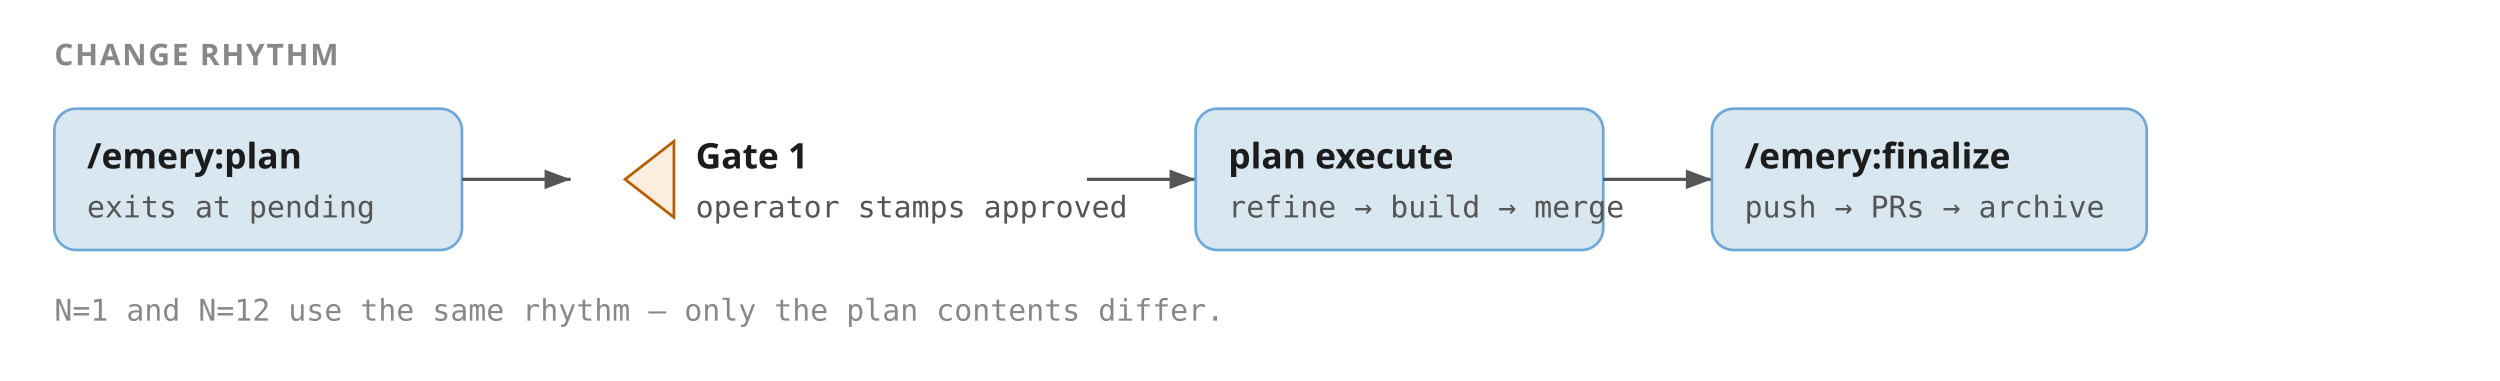
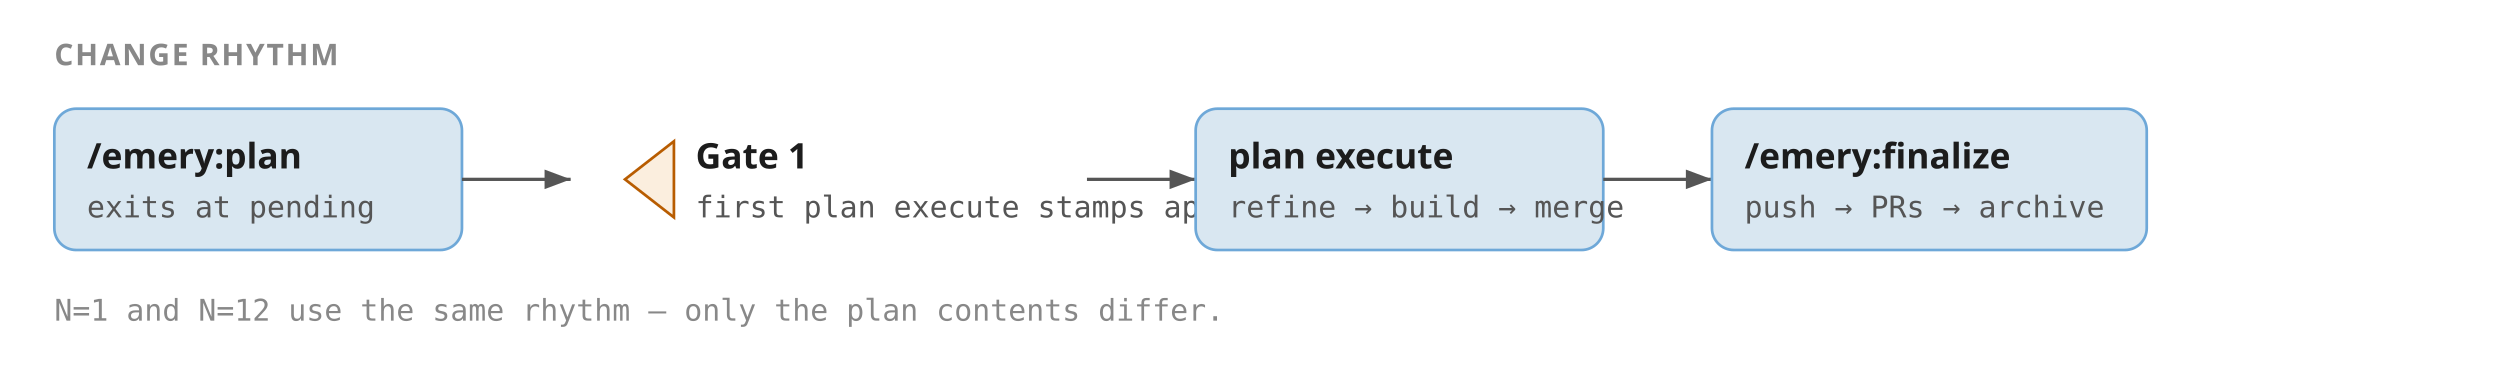
<svg xmlns="http://www.w3.org/2000/svg" viewBox="0 0 920 140" role="img" aria-label="Emery change rhythm from plan through Gate 1 to execute and finalize">
  <defs>
    <marker id="arr" markerWidth="10" markerHeight="10" refX="8" refY="3" orient="auto">
      <path d="M0,0 L0,6 L8,3 z" fill="#555" />
    </marker>
  </defs>
  <text x="20" y="24" font-family="ui-sans-serif, system-ui, sans-serif" font-size="11" font-weight="600" fill="#888" letter-spacing="0.06em">CHANGE RHYTHM</text>
  <rect x="20" y="40" width="150" height="52" rx="8" fill="#d9e7f1" stroke="#6ea8d8" />
  <text x="32" y="62" font-family="ui-sans-serif, system-ui, sans-serif" font-size="13" font-weight="600" fill="#1c1c1c">/emery:plan</text>
  <text x="32" y="80" font-family="ui-monospace, monospace" font-size="11" fill="#555">exits at pending</text>
  <path d="M170 66 L210 66" stroke="#555" stroke-width="1.2" fill="none" marker-end="url(#arr)" />
  <polygon points="230,66 248,52 248,80" fill="#fbeede" stroke="#b85c00" />
  <text x="256" y="62" font-family="ui-sans-serif, system-ui, sans-serif" font-size="13" font-weight="600" fill="#1c1c1c">Gate 1</text>
-   <text x="256" y="80" font-family="ui-monospace, monospace" font-size="11" fill="#555">operator stamps approved</text>
+   <text x="256" y="80" font-family="ui-monospace, monospace" font-size="11" fill="#555">first plan execute stamps approved</text>
  <path d="M400 66 L440 66" stroke="#555" stroke-width="1.2" fill="none" marker-end="url(#arr)" />
  <rect x="440" y="40" width="150" height="52" rx="8" fill="#d9e7f1" stroke="#6ea8d8" />
  <text x="452" y="62" font-family="ui-sans-serif, system-ui, sans-serif" font-size="13" font-weight="600" fill="#1c1c1c">plan execute</text>
  <text x="452" y="80" font-family="ui-monospace, monospace" font-size="11" fill="#555">refine → build → merge</text>
  <path d="M590 66 L630 66" stroke="#555" stroke-width="1.2" fill="none" marker-end="url(#arr)" />
  <rect x="630" y="40" width="160" height="52" rx="8" fill="#d9e7f1" stroke="#6ea8d8" />
  <text x="642" y="62" font-family="ui-sans-serif, system-ui, sans-serif" font-size="13" font-weight="600" fill="#1c1c1c">/emery:finalize</text>
  <text x="642" y="80" font-family="ui-monospace, monospace" font-size="11" fill="#555">push → PRs → archive</text>
  <text x="20" y="118" font-family="ui-monospace, monospace" font-size="11" fill="#888">N=1 and N=12 use the same rhythm — only the plan contents differ.</text>
</svg>
